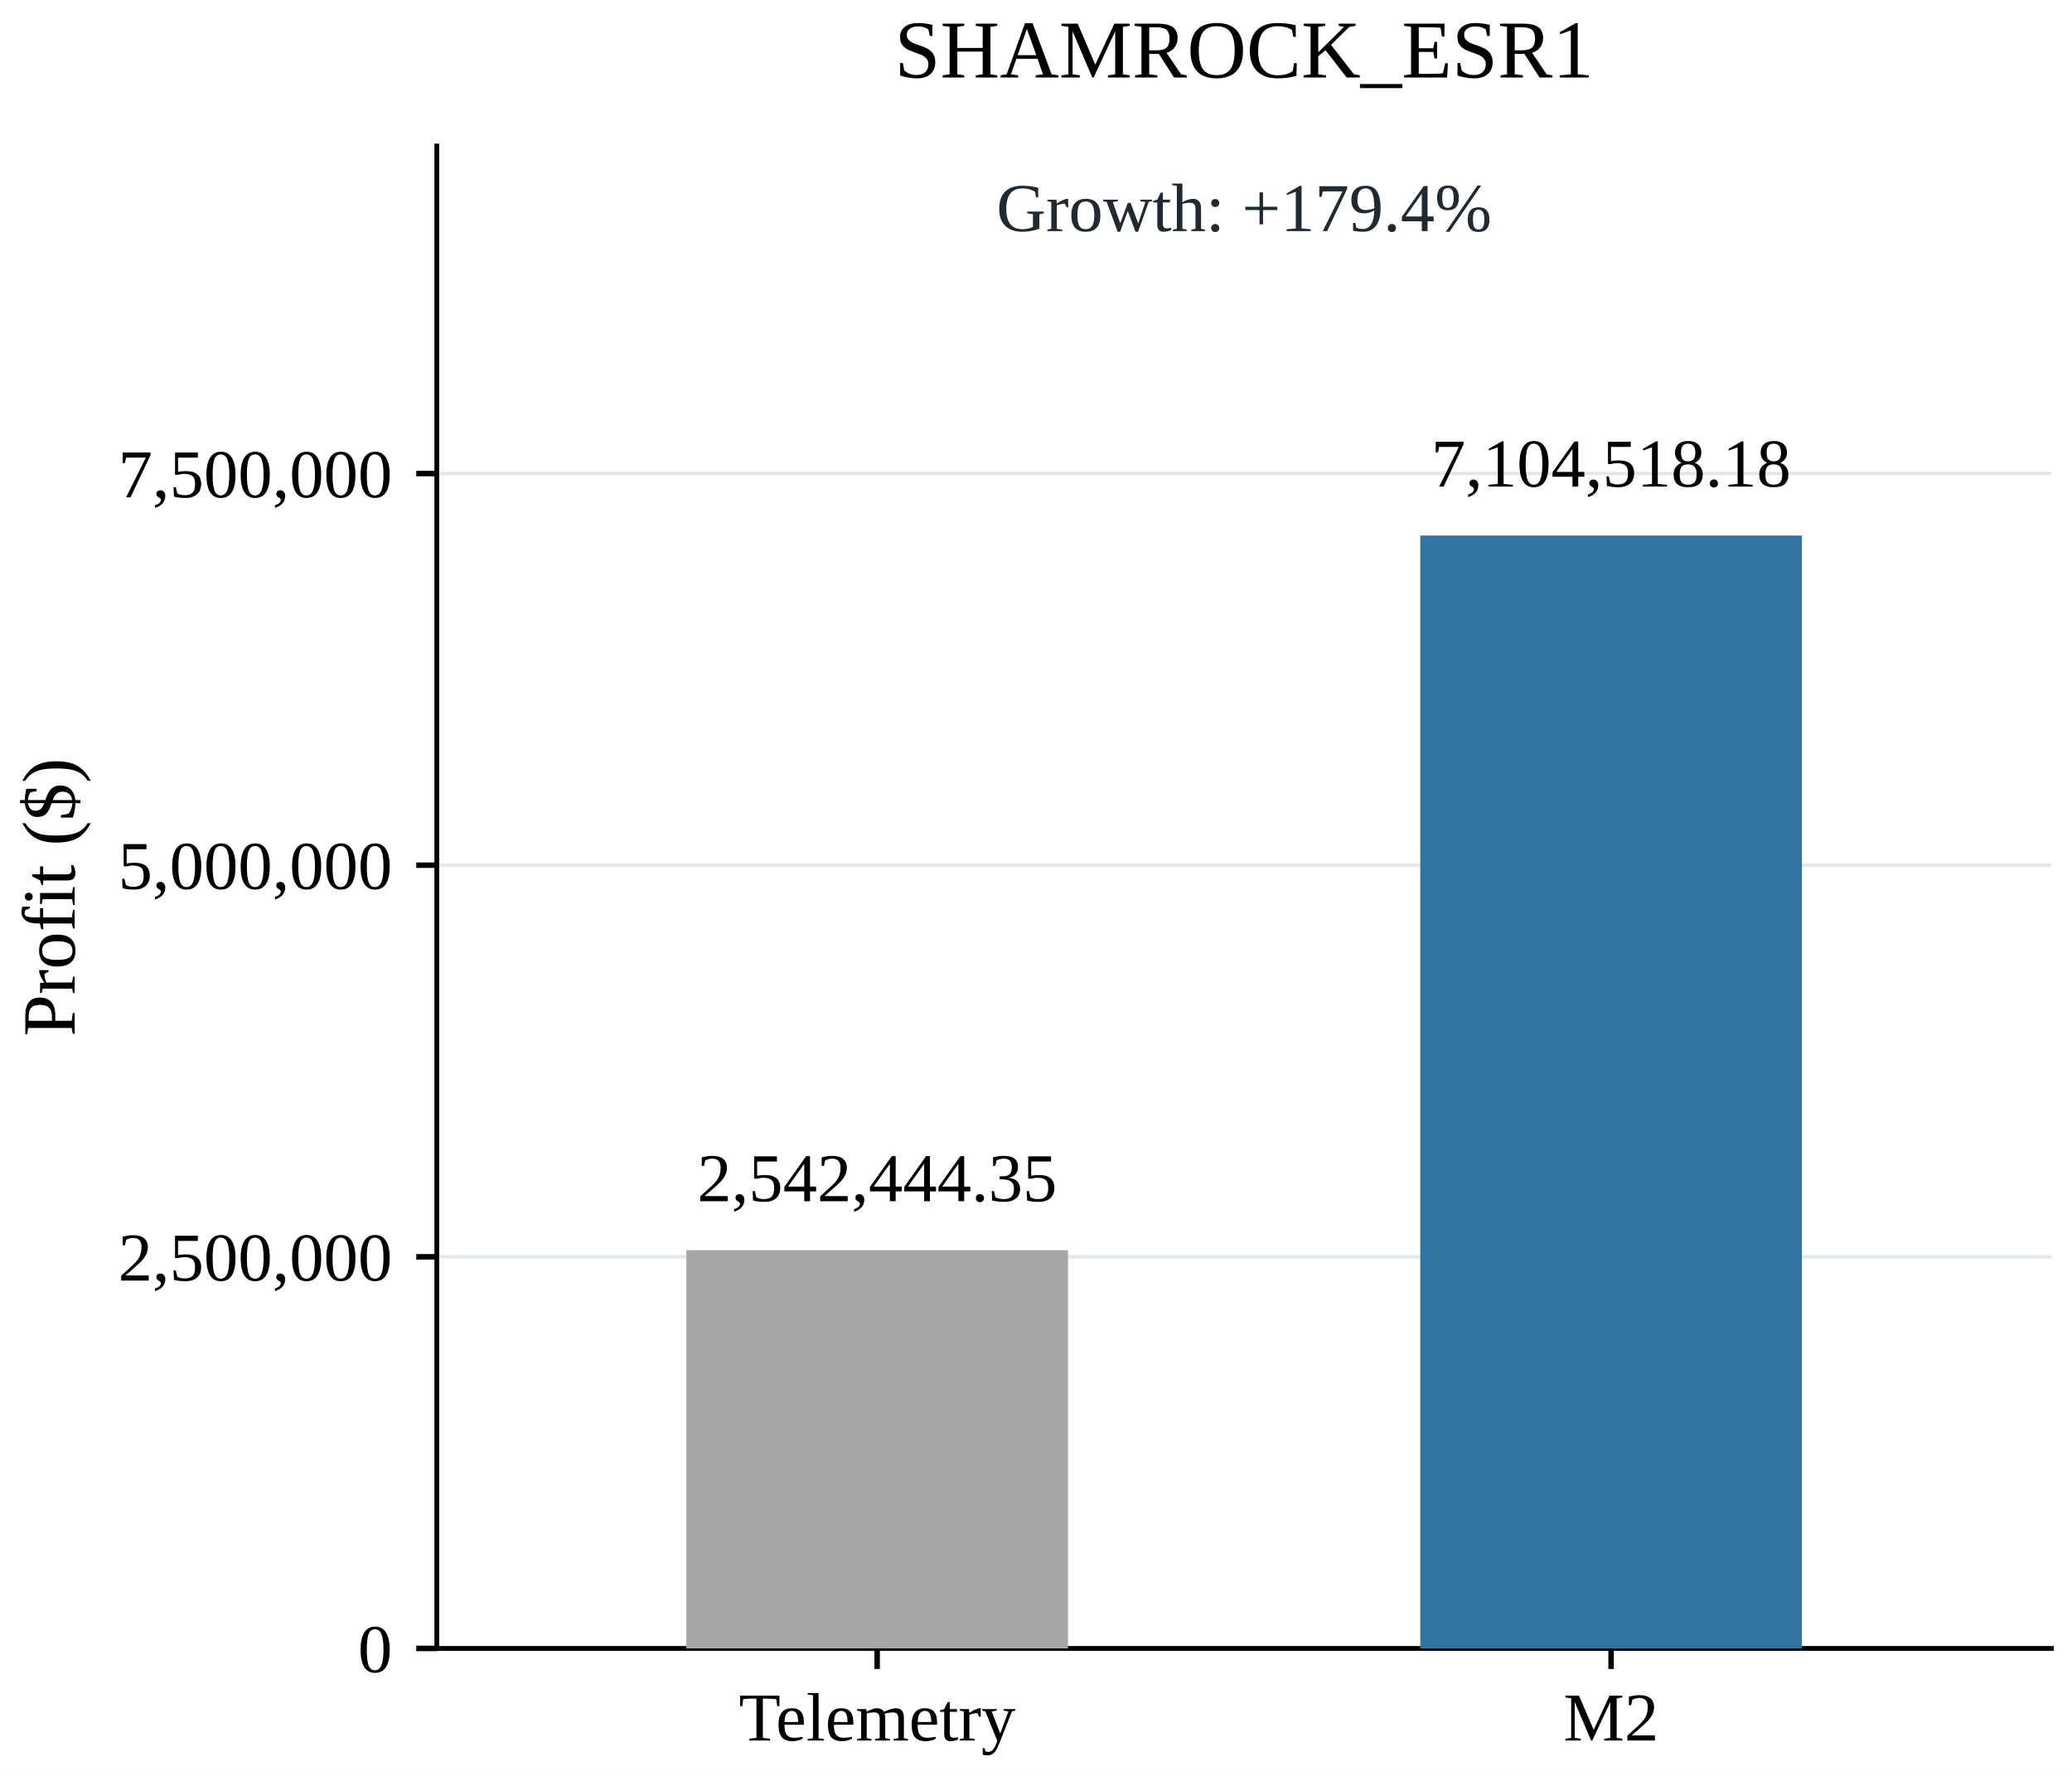
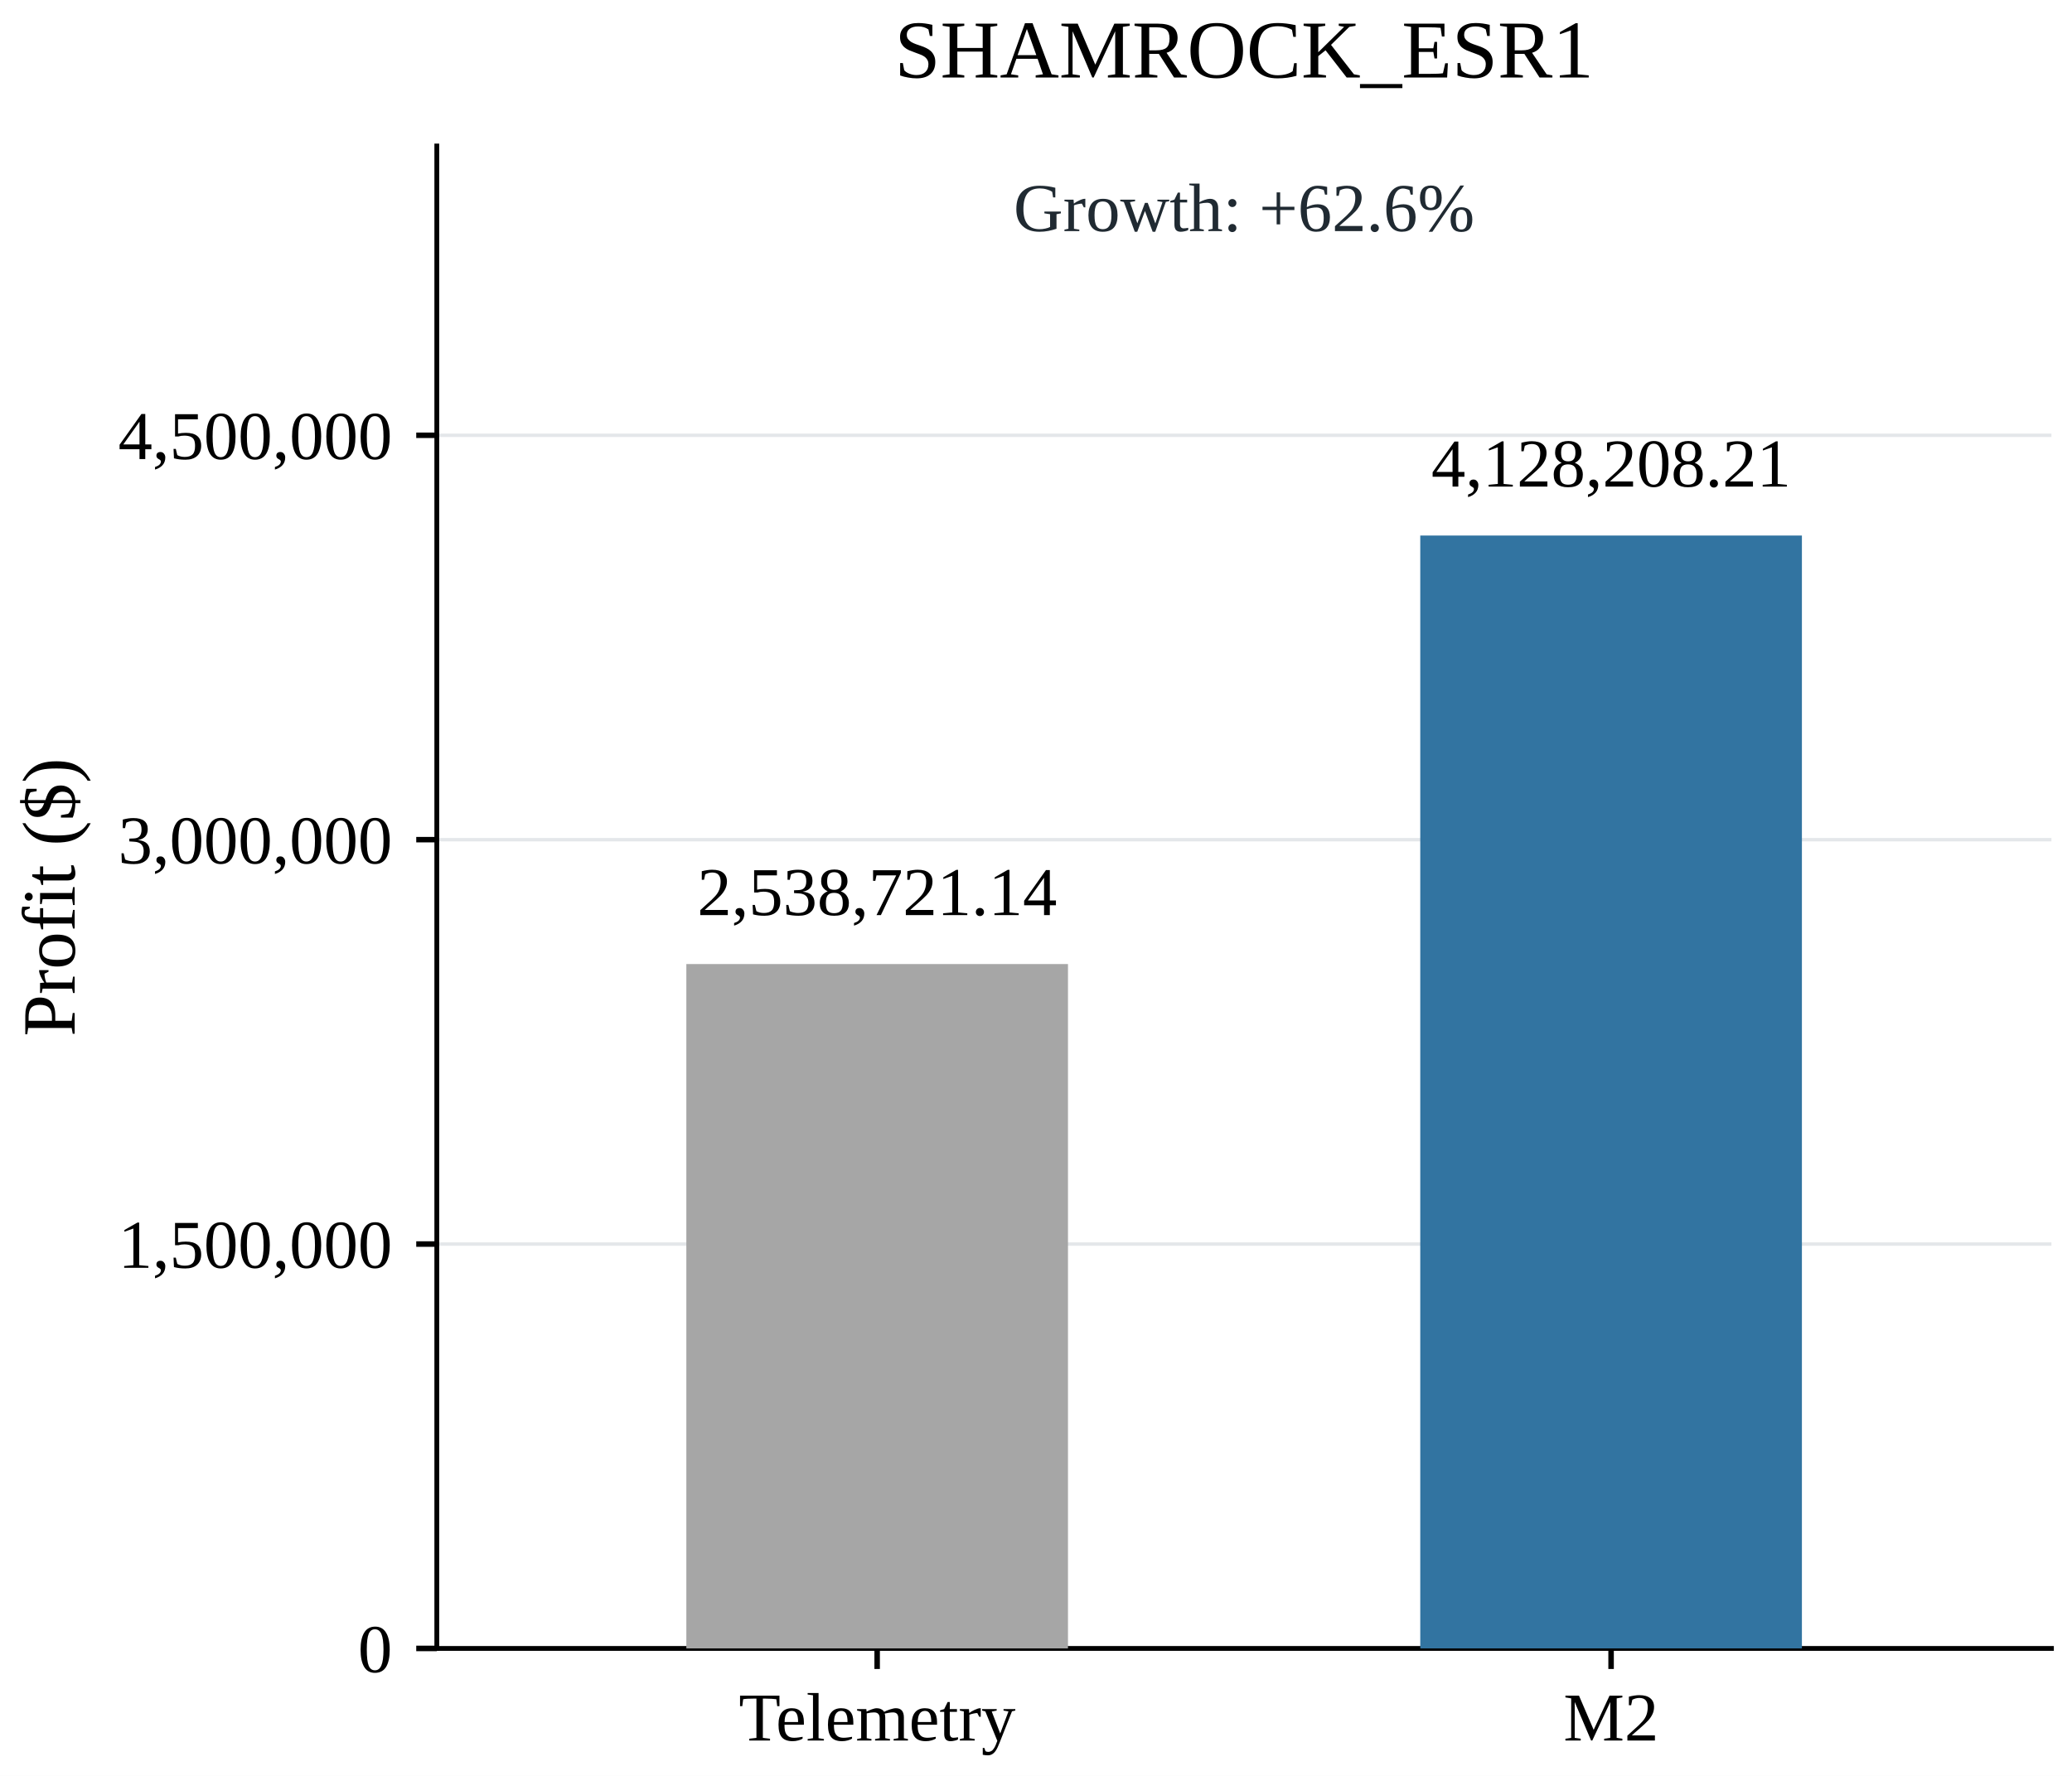
<svg xmlns="http://www.w3.org/2000/svg" xmlns:xlink="http://www.w3.org/1999/xlink" width="302.4pt" height="259.2pt" viewBox="0 0 302.4 259.2" version="1.1">
  <defs>
    <style type="text/css">*{stroke-linejoin: round; stroke-linecap: butt}</style>
  </defs>
  <g id="figure_1">
    <g id="patch_1">
      <path d="M 0 259.2  L 302.4 259.2  L 302.4 0  L 0 0  z " style="fill: #ffffff" />
    </g>
    <g id="axes_1">
      <g id="patch_2">
        <path d="M 63.749 240.598  L 299.4 240.598  L 299.4 21.31  L 63.749 21.31  z " style="fill: #ffffff" />
      </g>
      <g id="matplotlib.axis_1">
        <g id="xtick_1">
          <g id="line2d_1">
            <defs>
-               <path id="m59ed06510f" d="M 0 0  L 0 3  " style="stroke: #000000; stroke-width: 0.8" />
+               <path id="mec95a8305c" d="M 0 0  L 0 3  " style="stroke: #000000; stroke-width: 0.8" />
            </defs>
            <g>
-               <use xlink:href="#m59ed06510f" x="128.017" y="240.598" style="stroke: #000000; stroke-width: 0.8" />
+               <use xlink:href="#mec95a8305c" x="128.017" y="240.598" style="stroke: #000000; stroke-width: 0.8" />
            </g>
          </g>
          <g id="text_1">
            <text style="font: 10px 'Times New Roman'; text-anchor: middle" x="128.017" y="254.042" transform="rotate(-0 128.0175 254.0419)">Telemetry</text>
          </g>
        </g>
        <g id="xtick_2">
          <g id="line2d_2">
            <g>
-               <use xlink:href="#m59ed06510f" x="235.131" y="240.598" style="stroke: #000000; stroke-width: 0.8" />
+               <use xlink:href="#mec95a8305c" x="235.131" y="240.598" style="stroke: #000000; stroke-width: 0.8" />
            </g>
          </g>
          <g id="text_2">
            <text style="font: 10px 'Times New Roman'; text-anchor: middle" x="235.131" y="254.042" transform="rotate(-0 235.1314 254.0419)">M2</text>
          </g>
        </g>
      </g>
      <g id="matplotlib.axis_2">
        <g id="ytick_1">
          <g id="line2d_3">
-             <path d="M 63.749 240.598  L 299.4 240.598  " clip-path="url(#p6df53a2b93)" style="fill: none; stroke: #e4e7ea; stroke-width: 0.5; stroke-linecap: square" />
+             <path d="M 63.749 240.598  L 299.4 240.598  " clip-path="url(#p7be50bda4e)" style="fill: none; stroke: #e4e7ea; stroke-width: 0.5; stroke-linecap: square" />
          </g>
          <g id="line2d_4">
            <defs>
-               <path id="m7e05b5ce71" d="M 0 0  L -3 0  " style="stroke: #000000; stroke-width: 0.8" />
+               <path id="m045f2574ad" d="M 0 0  L -3 0  " style="stroke: #000000; stroke-width: 0.8" />
            </defs>
            <g>
-               <use xlink:href="#m7e05b5ce71" x="63.749" y="240.598" style="stroke: #000000; stroke-width: 0.8" />
+               <use xlink:href="#m045f2574ad" x="63.749" y="240.598" style="stroke: #000000; stroke-width: 0.8" />
            </g>
          </g>
          <g id="text_3">
            <text style="font: 10px 'Times New Roman'; text-anchor: end" x="57.249" y="244.07" transform="rotate(-0 57.24915 244.0701)">0</text>
          </g>
        </g>
        <g id="ytick_2">
          <g id="line2d_5">
-             <path d="M 63.749 183.439  L 299.4 183.439  " clip-path="url(#p6df53a2b93)" style="fill: none; stroke: #e4e7ea; stroke-width: 0.5; stroke-linecap: square" />
+             <path d="M 63.749 181.577  L 299.4 181.577  " clip-path="url(#p7be50bda4e)" style="fill: none; stroke: #e4e7ea; stroke-width: 0.5; stroke-linecap: square" />
          </g>
          <g id="line2d_6">
            <g>
-               <use xlink:href="#m7e05b5ce71" x="63.749" y="183.439" style="stroke: #000000; stroke-width: 0.8" />
+               <use xlink:href="#m045f2574ad" x="63.749" y="181.577" style="stroke: #000000; stroke-width: 0.8" />
            </g>
          </g>
          <g id="text_4">
-             <text style="font: 10px 'Times New Roman'; text-anchor: end" x="57.249" y="186.911" transform="rotate(-0 57.24915 186.9108)">2,500,000</text>
+             <text style="font: 10px 'Times New Roman'; text-anchor: end" x="57.249" y="185.049" transform="rotate(-0 57.24915 185.0485)">1,500,000</text>
          </g>
        </g>
        <g id="ytick_3">
          <g id="line2d_7">
-             <path d="M 63.749 126.28  L 299.4 126.28  " clip-path="url(#p6df53a2b93)" style="fill: none; stroke: #e4e7ea; stroke-width: 0.5; stroke-linecap: square" />
+             <path d="M 63.749 122.555  L 299.4 122.555  " clip-path="url(#p7be50bda4e)" style="fill: none; stroke: #e4e7ea; stroke-width: 0.5; stroke-linecap: square" />
          </g>
          <g id="line2d_8">
            <g>
-               <use xlink:href="#m7e05b5ce71" x="63.749" y="126.28" style="stroke: #000000; stroke-width: 0.8" />
+               <use xlink:href="#m045f2574ad" x="63.749" y="122.555" style="stroke: #000000; stroke-width: 0.8" />
            </g>
          </g>
          <g id="text_5">
-             <text style="font: 10px 'Times New Roman'; text-anchor: end" x="57.249" y="129.752" transform="rotate(-0 57.24915 129.7516)">5,000,000</text>
+             <text style="font: 10px 'Times New Roman'; text-anchor: end" x="57.249" y="126.027" transform="rotate(-0 57.24915 126.027)">3,000,000</text>
          </g>
        </g>
        <g id="ytick_4">
          <g id="line2d_9">
-             <path d="M 63.749 69.12  L 299.4 69.12  " clip-path="url(#p6df53a2b93)" style="fill: none; stroke: #e4e7ea; stroke-width: 0.5; stroke-linecap: square" />
+             <path d="M 63.749 63.534  L 299.4 63.534  " clip-path="url(#p7be50bda4e)" style="fill: none; stroke: #e4e7ea; stroke-width: 0.5; stroke-linecap: square" />
          </g>
          <g id="line2d_10">
            <g>
-               <use xlink:href="#m7e05b5ce71" x="63.749" y="69.12" style="stroke: #000000; stroke-width: 0.8" />
+               <use xlink:href="#m045f2574ad" x="63.749" y="63.534" style="stroke: #000000; stroke-width: 0.8" />
            </g>
          </g>
          <g id="text_6">
-             <text style="font: 10px 'Times New Roman'; text-anchor: end" x="57.249" y="72.592" transform="rotate(-0 57.24915 72.59237)">7,500,000</text>
+             <text style="font: 10px 'Times New Roman'; text-anchor: end" x="57.249" y="67.005" transform="rotate(-0 57.24915 67.00539)">4,500,000</text>
          </g>
        </g>
        <g id="text_7">
          <text style="font: 11px 'Times New Roman'; text-anchor: middle" x="10.896" y="130.954" transform="rotate(-90 10.89618 130.9542)">Profit ($)</text>
        </g>
      </g>
      <g id="patch_3">
        <path d="M 63.749 240.598  L 63.749 21.31  " style="fill: none; stroke: #000000; stroke-width: 0.7; stroke-linejoin: miter; stroke-linecap: square" />
      </g>
      <g id="patch_4">
        <path d="M 63.749 240.598  L 299.4 240.598  " style="fill: none; stroke: #000000; stroke-width: 0.7; stroke-linejoin: miter; stroke-linecap: square" />
      </g>
      <g id="patch_5">
-         <path d="M 100.168 240.598  L 155.867 240.598  L 155.867 182.469  L 100.168 182.469  z " clip-path="url(#p6df53a2b93)" style="fill: #a6a6a6" />
+         <path d="M 100.168 240.598  L 155.867 240.598  L 155.867 140.705  L 100.168 140.705  z " clip-path="url(#p7be50bda4e)" style="fill: #a6a6a6" />
      </g>
      <g id="patch_6">
-         <path d="M 207.282 240.598  L 262.981 240.598  L 262.981 78.163  L 207.282 78.163  z " clip-path="url(#p6df53a2b93)" style="fill: #3274a1" />
+         <path d="M 207.282 240.598  L 262.981 240.598  L 262.981 78.163  L 207.282 78.163  z " clip-path="url(#p7be50bda4e)" style="fill: #3274a1" />
      </g>
      <g id="text_8">
-         <text style="font: 10px 'Times New Roman'; text-anchor: middle" x="128.017" y="175.329" transform="rotate(-0 128.0175 175.3295)">2,542,444.35</text>
+         <text style="font: 10px 'Times New Roman'; text-anchor: middle" x="128.017" y="133.566" transform="rotate(-0 128.0175 133.5663)">2,538,721.14</text>
      </g>
      <g id="text_9">
-         <text style="font: 10px 'Times New Roman'; text-anchor: middle" x="235.131" y="71.024" transform="rotate(-0 235.1314 71.02361)">7,104,518.18</text>
+         <text style="font: 10px 'Times New Roman'; text-anchor: middle" x="235.131" y="71.024" transform="rotate(-0 235.1314 71.02361)">4,128,208.21</text>
      </g>
      <g id="text_10">
-         <text style="fill: #202a32; font: 10px 'Times New Roman'; text-anchor: middle" x="181.574" y="33.736" transform="rotate(-0 181.5745 33.73619)">Growth: +179.4%</text>
+         <text style="fill: #202a32; font: 10px 'Times New Roman'; text-anchor: middle" x="181.574" y="33.736" transform="rotate(-0 181.5745 33.73619)">Growth: +62.6%</text>
      </g>
      <g id="text_11">
        <text style="font: 12px 'Times New Roman'; text-anchor: middle" x="181.574" y="11.31" transform="rotate(-0 181.5745 11.31024)">SHAMROCK_ESR1</text>
      </g>
    </g>
  </g>
  <defs>
-     <clipPath id="p6df53a2b93">
+     <clipPath id="p7be50bda4e">
      <rect x="63.749" y="21.31" width="235.651" height="219.288" />
    </clipPath>
  </defs>
</svg>
